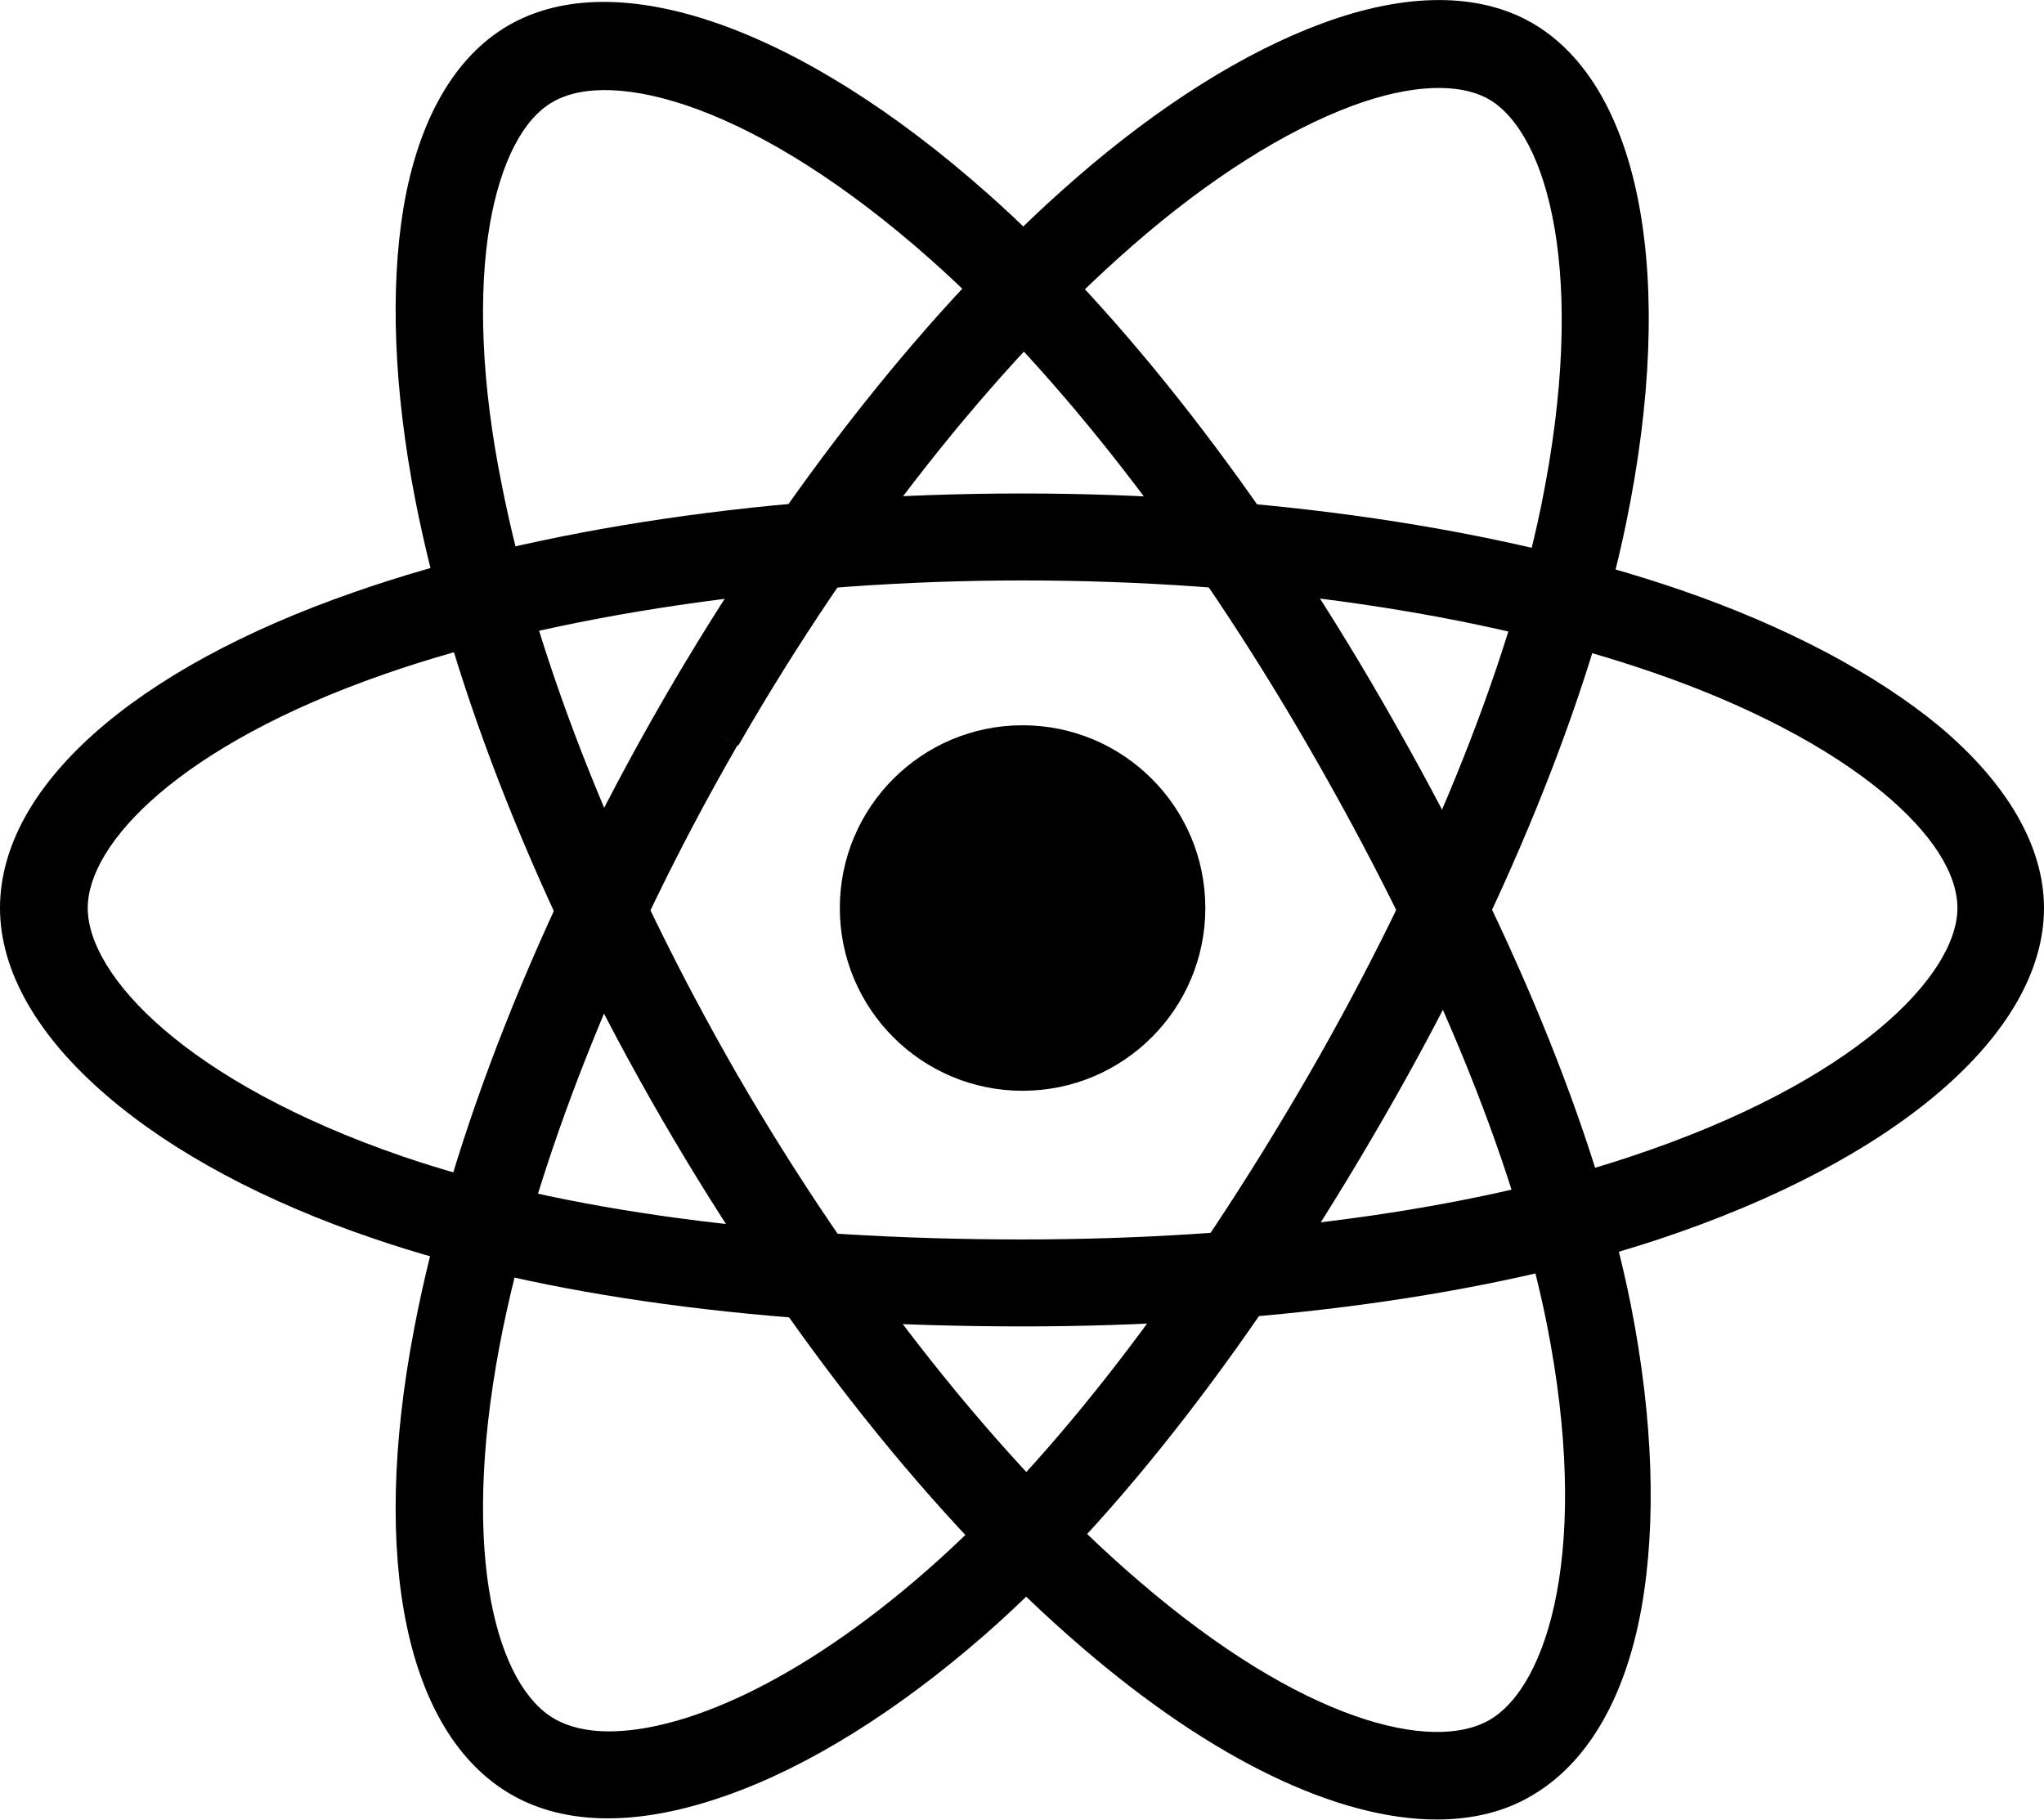
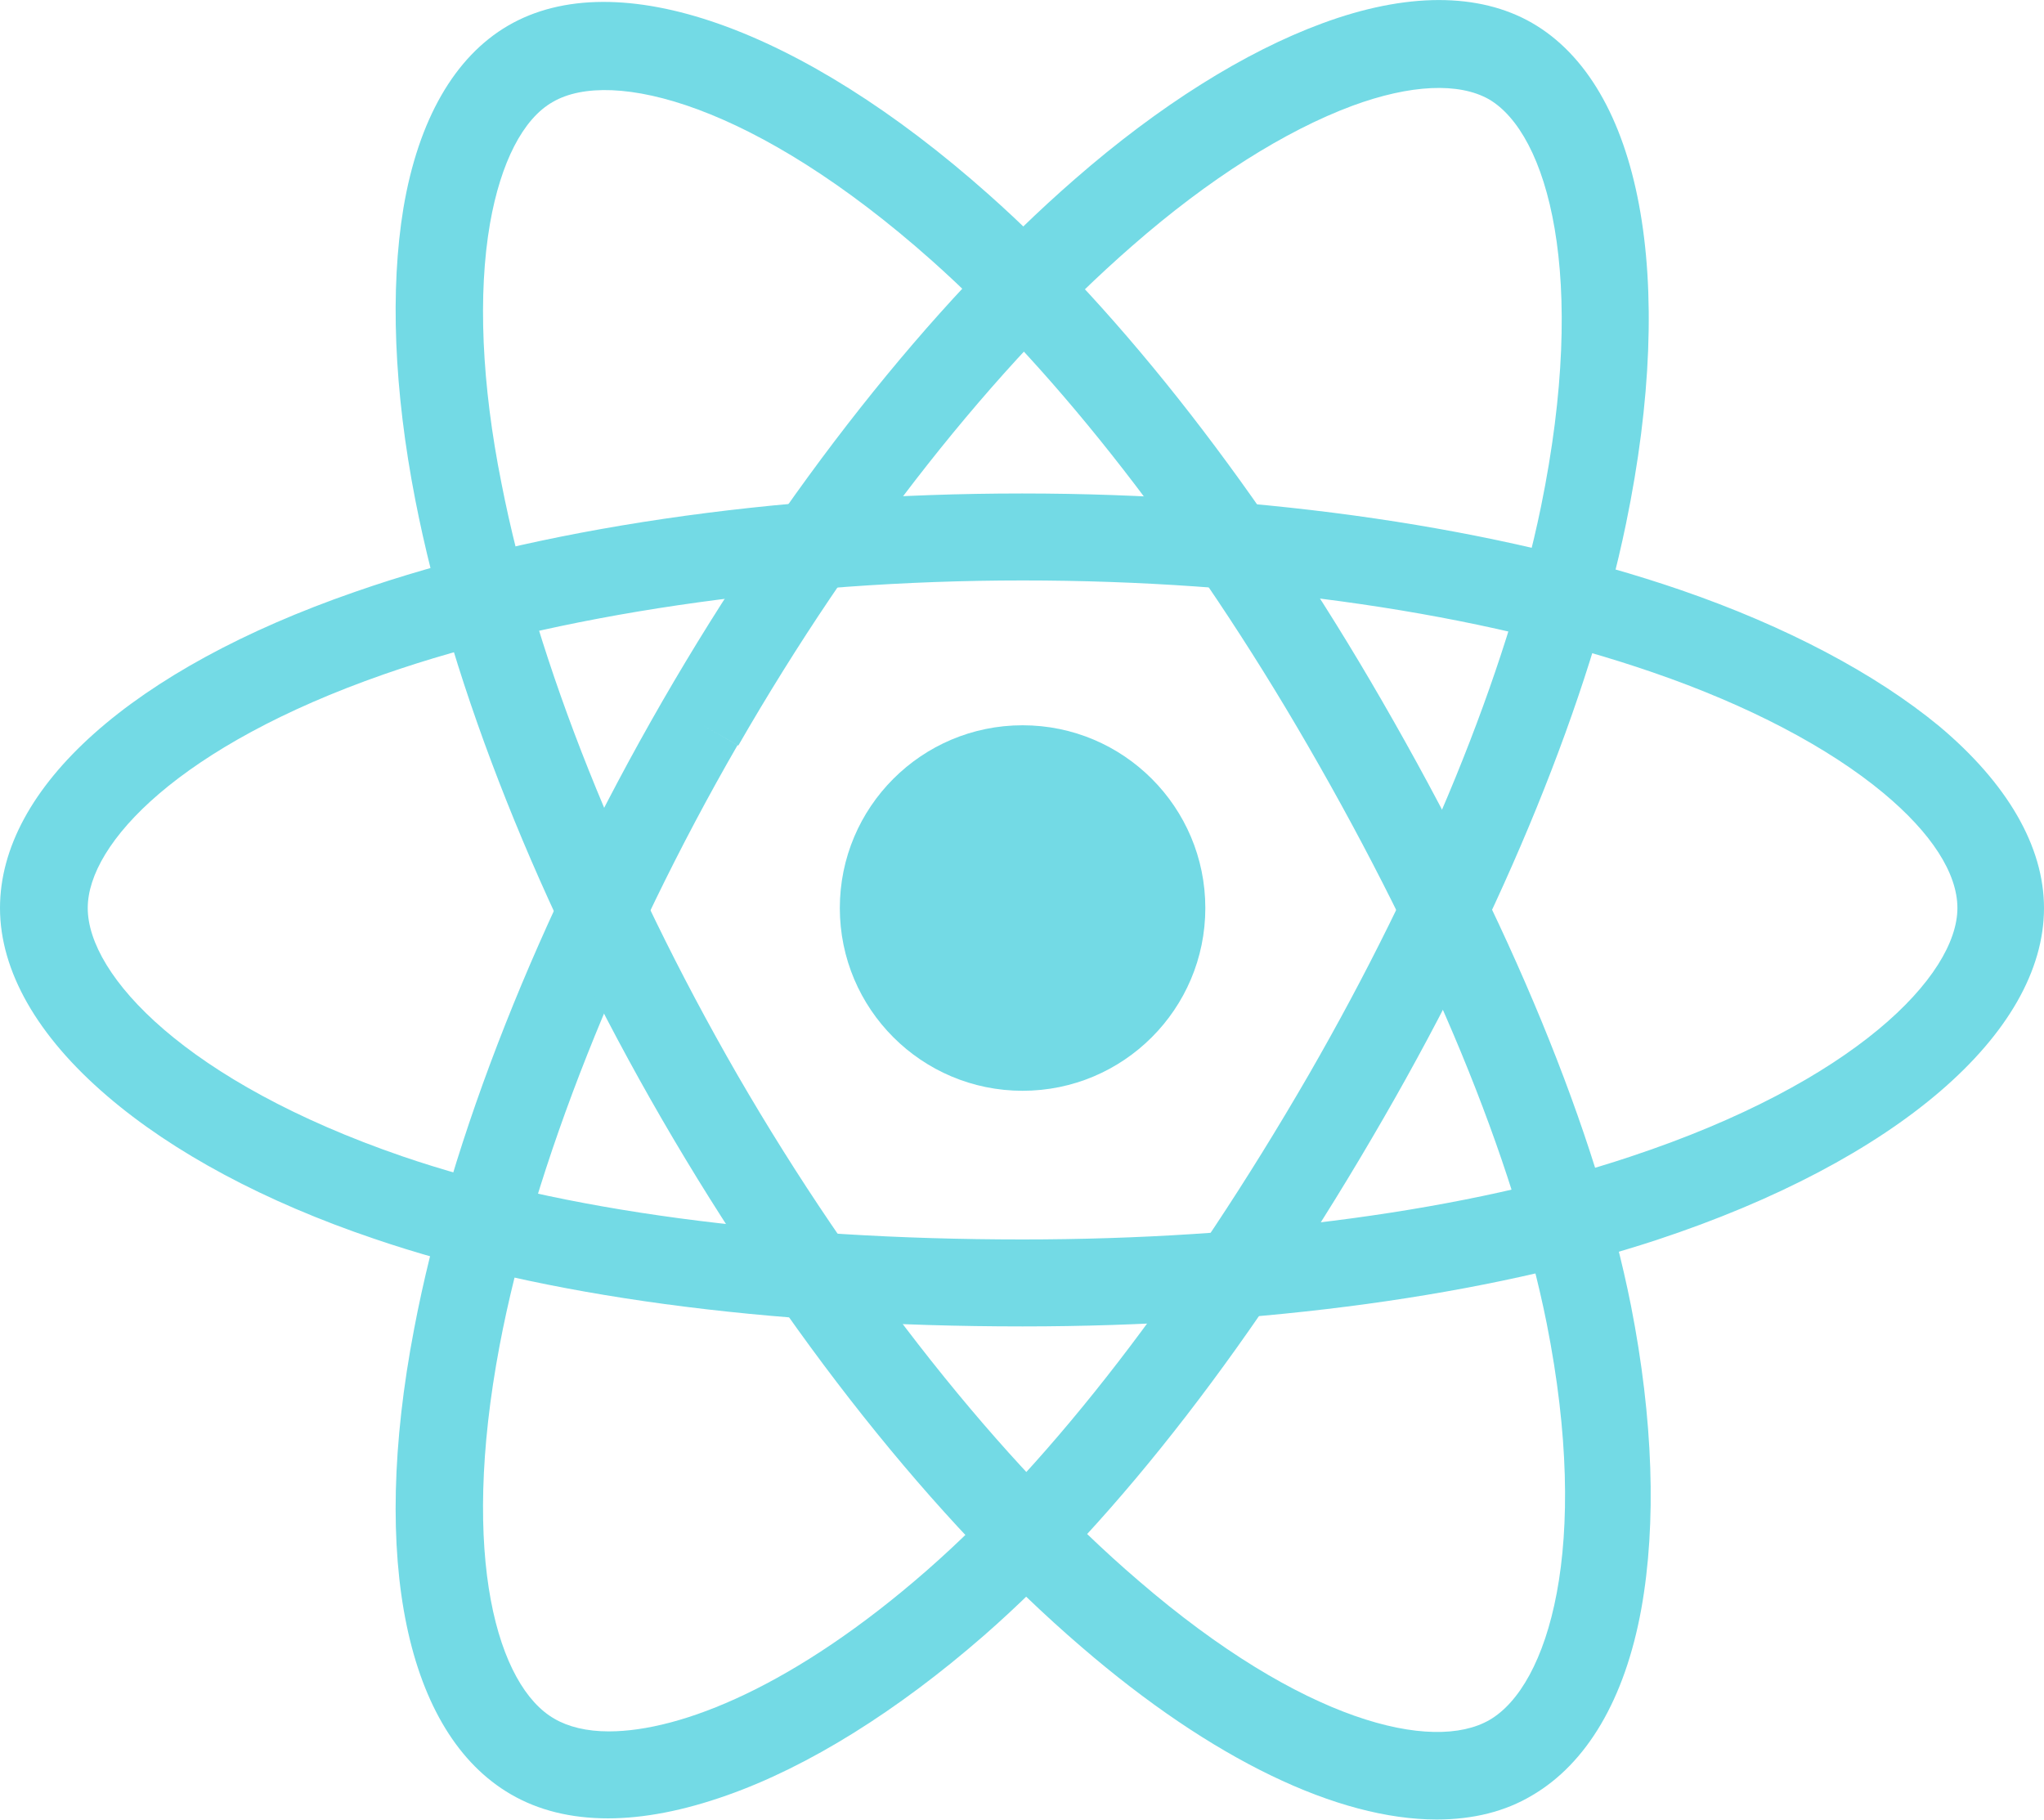
<svg xmlns="http://www.w3.org/2000/svg" version="1.1" id="Layer_1" x="0px" y="0px" viewBox="0 0 533.5 474.9" style="enable-background:new 0 0 533.5 474.9;" xml:space="preserve">
  <style type="text/css">
	.st0{fill:#73DAE5;}
</style>
-   <circle className="st0" cx="266.9" cy="237" r="47.7" />
+   <circle class="st0" cx="266.9" cy="237" r="47.7" />
  <g>
-     <path className="st0" d="M266.9,346.2c-66.9,0-125.5-7.9-169.3-22.9c-28.4-9.6-52.5-22.5-69.7-37.3C9.7,270.4,0,253.4,0,237   c0-31.5,34.6-62.4,92.6-82.5c47.5-16.6,109.4-25.7,174.2-25.7c63.6,0,124.7,9,171.9,25.2c27.6,9.5,50.9,21.9,67.4,35.5   c17.9,15,27.4,31.5,27.4,47.5c0,32.7-38.6,66-101,86.6C388.5,338.1,329.7,346.2,266.9,346.2z M266.9,151.5   c-61.4,0-122.3,9-166.7,24.5c-53.3,18.6-77.3,44.1-77.3,61c0,17.6,25.7,45.4,82.1,64.8c41.4,14.2,97.4,21.7,161.9,21.7   c60.4,0,116.7-7.6,158.6-21.6c58.6-19.4,85.4-47.3,85.4-64.9c0-9.1-6.8-19.6-19.3-30c-14.3-11.9-35.2-22.9-60.2-31.5   C386.5,160,328.1,151.5,266.9,151.5z" />
+     <path class="st0" d="M266.9,346.2c-66.9,0-125.5-7.9-169.3-22.9c-28.4-9.6-52.5-22.5-69.7-37.3C9.7,270.4,0,253.4,0,237   c0-31.5,34.6-62.4,92.6-82.5c47.5-16.6,109.4-25.7,174.2-25.7c63.6,0,124.7,9,171.9,25.2c27.6,9.5,50.9,21.9,67.4,35.5   c17.9,15,27.4,31.5,27.4,47.5c0,32.7-38.6,66-101,86.6C388.5,338.1,329.7,346.2,266.9,346.2z M266.9,151.5   c-61.4,0-122.3,9-166.7,24.5c-53.3,18.6-77.3,44.1-77.3,61c0,17.6,25.7,45.4,82.1,64.8c41.4,14.2,97.4,21.7,161.9,21.7   c60.4,0,116.7-7.6,158.6-21.6c58.6-19.4,85.4-47.3,85.4-64.9c0-9.1-6.8-19.6-19.3-30c-14.3-11.9-35.2-22.9-60.2-31.5   C386.5,160,328.1,151.5,266.9,151.5z" />
  </g>
  <g>
-     <path className="st0" d="M158.7,474.6c-9.7,0-18.2-2.1-25.4-6.3c-27.2-15.8-36.8-61.1-25.2-121.5c9.4-49.5,32.4-107.6,64.8-163.8   c31.8-55.1,70-103.5,107.7-136.3c22-19.2,44.4-33.2,64.5-40.6C367-2,386-2,399.9,6c28.4,16.4,37.8,66.4,24.5,130.7   c-9.4,45.5-31.8,100.6-63.2,155c-33.4,58-69.5,104.7-104.4,135.2c-22.6,19.7-45.8,34.2-67.1,41.7   C178.4,472.6,168,474.6,158.7,474.6z M182.6,188.8l9.9,5.7c-30.7,53.2-53.3,110.2-62.1,156.7c-10.5,55.6-0.4,89,14.3,97.4   c3.6,2.1,8.4,3.3,14.2,3.3c18.9,0,48.6-11.9,83-42c32.9-28.8,67.4-73.6,99.7-129.4c30.2-52.4,51.7-105,60.6-148.2   c12.4-60.5,1.7-97.5-13.6-106.4c-7.8-4.4-20.4-3.9-35.6,1.7c-17.5,6.5-37.5,19.1-57.4,36.5c-35.8,31.2-72.4,77.5-102.9,130.5   L182.6,188.8z" />
+     <path class="st0" d="M158.7,474.6c-9.7,0-18.2-2.1-25.4-6.3c-27.2-15.8-36.8-61.1-25.2-121.5c9.4-49.5,32.4-107.6,64.8-163.8   c31.8-55.1,70-103.5,107.7-136.3c22-19.2,44.4-33.2,64.5-40.6C367-2,386-2,399.9,6c28.4,16.4,37.8,66.4,24.5,130.7   c-9.4,45.5-31.8,100.6-63.2,155c-33.4,58-69.5,104.7-104.4,135.2c-22.6,19.7-45.8,34.2-67.1,41.7   C178.4,472.6,168,474.6,158.7,474.6z M182.6,188.8l9.9,5.7c-30.7,53.2-53.3,110.2-62.1,156.7c-10.5,55.6-0.4,89,14.3,97.4   c3.6,2.1,8.4,3.3,14.2,3.3c18.9,0,48.6-11.9,83-42c32.9-28.8,67.4-73.6,99.7-129.4c30.2-52.4,51.7-105,60.6-148.2   c12.4-60.5,1.7-97.5-13.6-106.4c-7.8-4.4-20.4-3.9-35.6,1.7c-17.5,6.5-37.5,19.1-57.4,36.5c-35.8,31.2-72.4,77.5-102.9,130.5   L182.6,188.8z" />
  </g>
  <g>
-     <path className="st0" d="M375,474.9c-25.8,0-58.6-15.6-92.8-45.1C244,397,205.2,348.1,172.7,292l0,0c-31.9-55.1-54.7-112.4-64.3-161.5   c-5.6-28.7-6.6-55-3.1-76.2c3.9-23.1,13.4-39.5,27.3-47.6c28.3-16.5,76.5,0.5,125.5,44.1c34.8,30.9,71.3,77.8,102.6,132.1   c33.5,58,56,112.6,65,157.9c5.8,29.5,6.7,56.8,2.7,79.1c-4.3,23.7-14.3,40.4-28.5,48.7C392.9,472.8,384.5,474.9,375,474.9z    M192.5,280.6c30.8,53.2,68.9,101.4,104.7,132c42.8,36.9,76.8,44.9,91.6,36.3c15.3-8.9,26.5-45.1,14.9-103.5   c-8.6-42.9-30.1-95.1-62.4-150.9C311,142.1,276.1,97.3,243.2,68c-46.1-41-83.6-50.3-98.9-41.4c-7.8,4.4-13.6,15.8-16.4,31.7   c-3.2,18.4-2.2,42,3,67.9C140,172.8,161.9,227.5,192.5,280.6L192.5,280.6z" />
+     <path class="st0" d="M375,474.9c-25.8,0-58.6-15.6-92.8-45.1C244,397,205.2,348.1,172.7,292l0,0c-31.9-55.1-54.7-112.4-64.3-161.5   c-5.6-28.7-6.6-55-3.1-76.2c3.9-23.1,13.4-39.5,27.3-47.6c28.3-16.5,76.5,0.5,125.5,44.1c34.8,30.9,71.3,77.8,102.6,132.1   c33.5,58,56,112.6,65,157.9c5.8,29.5,6.7,56.8,2.7,79.1c-4.3,23.7-14.3,40.4-28.5,48.7C392.9,472.8,384.5,474.9,375,474.9z    M192.5,280.6c30.8,53.2,68.9,101.4,104.7,132c42.8,36.9,76.8,44.9,91.6,36.3c15.3-8.9,26.5-45.1,14.9-103.5   c-8.6-42.9-30.1-95.1-62.4-150.9C311,142.1,276.1,97.3,243.2,68c-46.1-41-83.6-50.3-98.9-41.4c-7.8,4.4-13.6,15.8-16.4,31.7   c-3.2,18.4-2.2,42,3,67.9C140,172.8,161.9,227.5,192.5,280.6L192.5,280.6z" />
  </g>
</svg>
